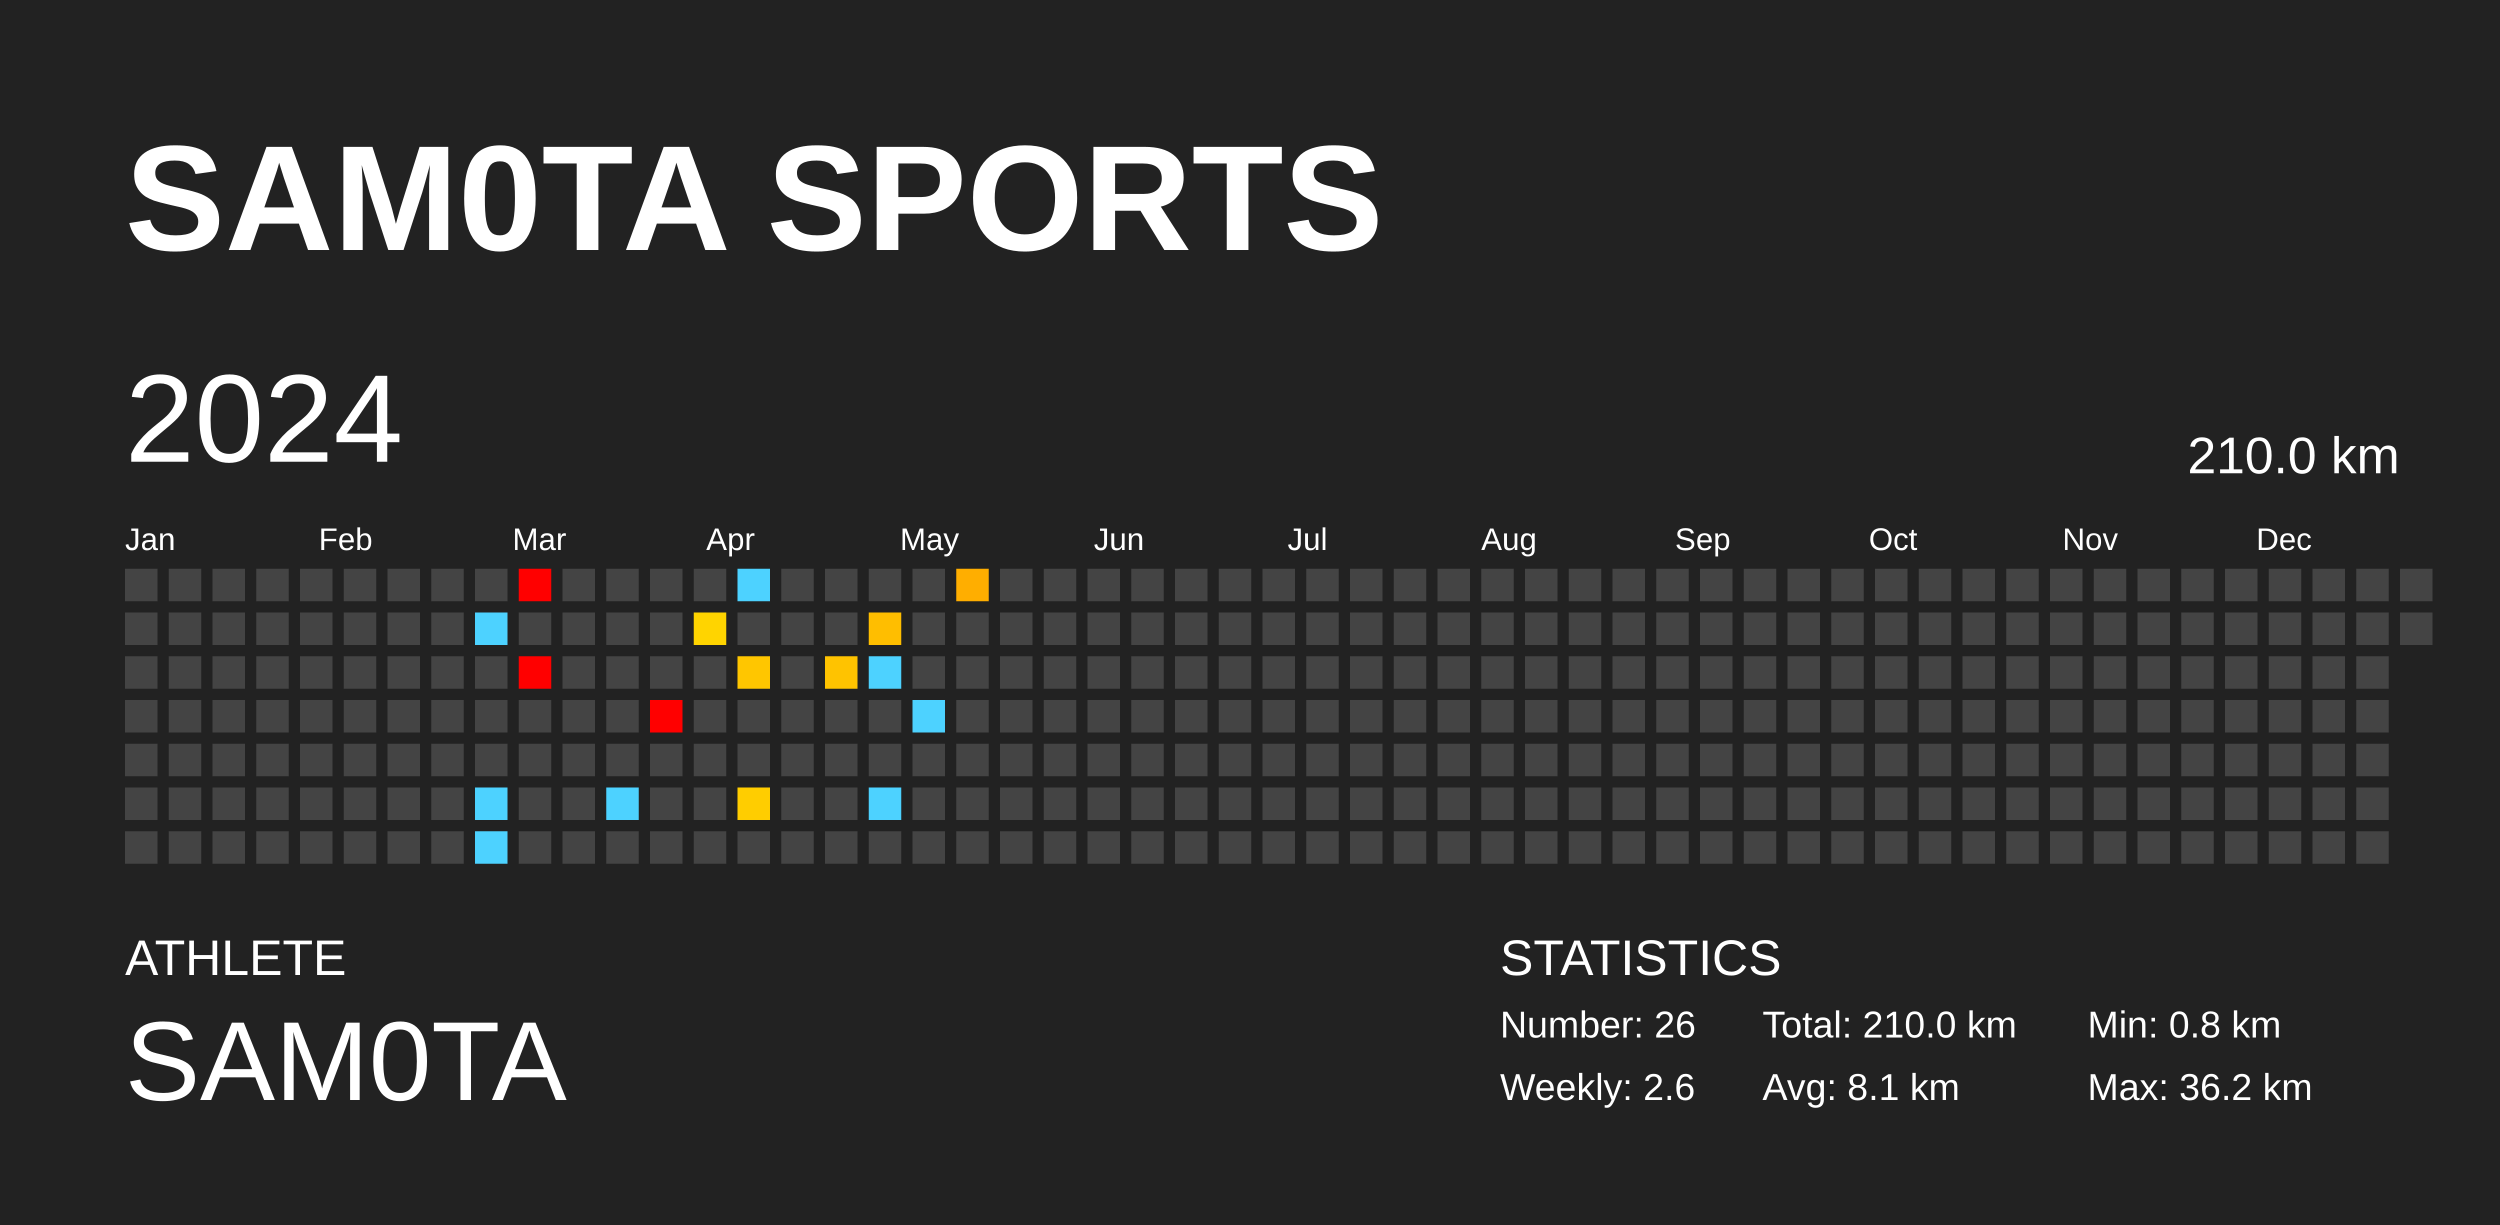
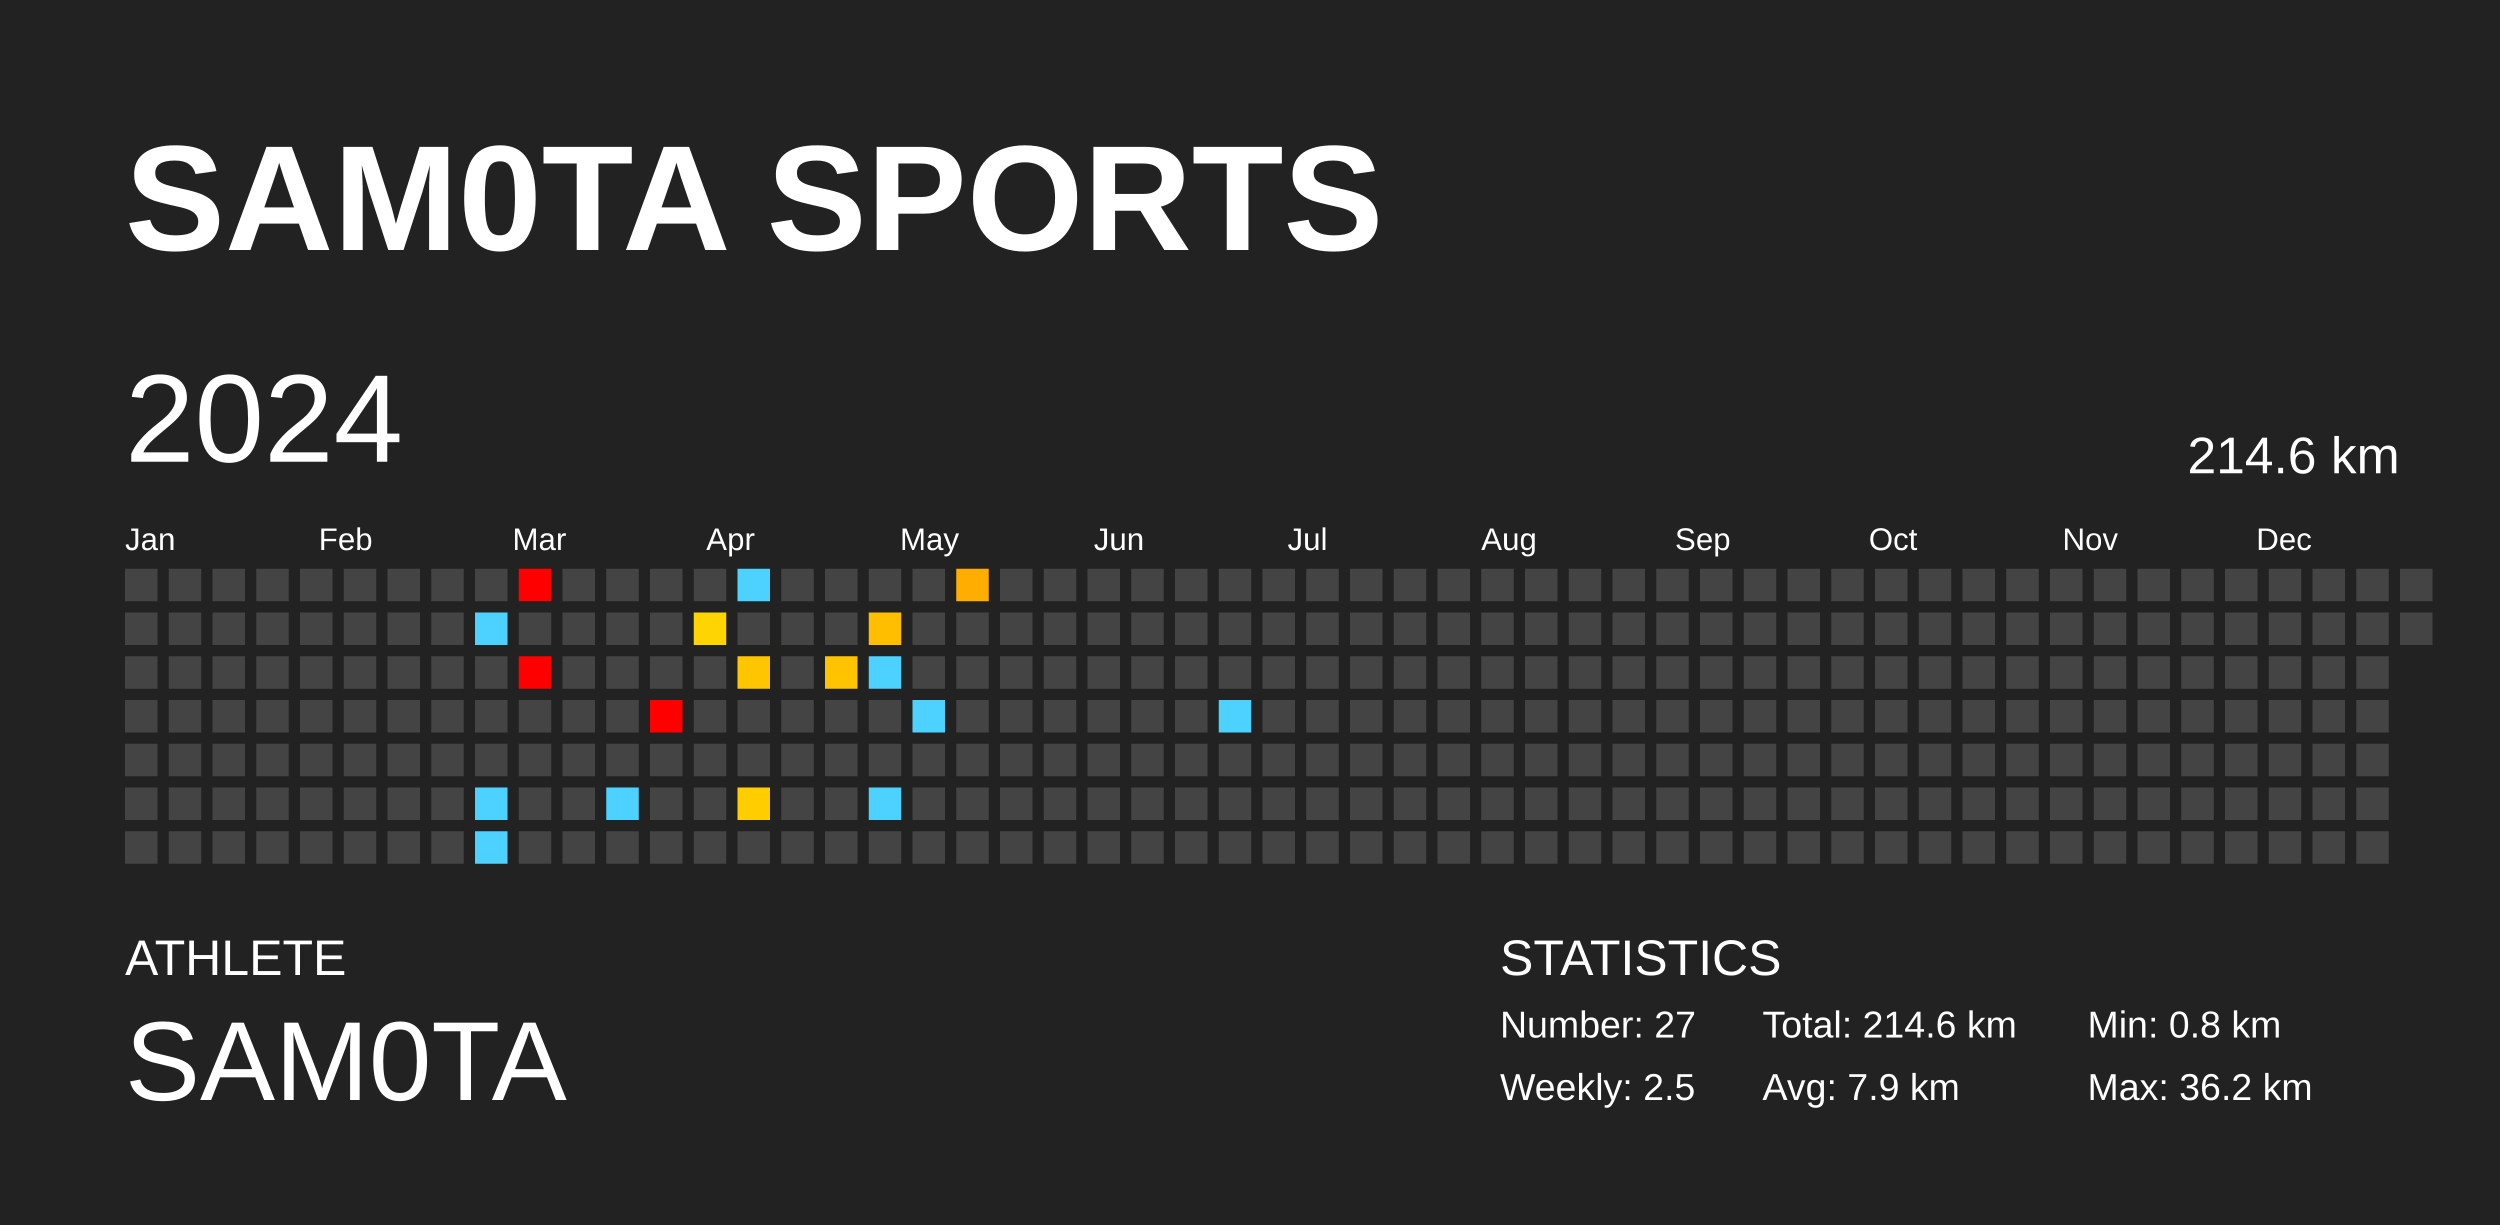
<svg xmlns="http://www.w3.org/2000/svg" baseProfile="full" height="98mm" version="1.1" viewBox="0,0,200,98" width="200mm">
  <defs />
  <rect fill="#222222" height="98" width="200" x="0" y="0" />
  <text fill="#FFFFFF" style="font-size:12px; font-family:Arial; font-weight:bold;" x="10" y="20">SAM0TA SPORTS</text>
  <text fill="#FFFFFF" style="font-size:4px; font-family:Arial" x="10" y="78">ATHLETE</text>
  <text fill="#FFFFFF" style="font-size:9px; font-family:Arial" x="10" y="88">SAM0TA</text>
  <text fill="#FFFFFF" style="font-size:4px; font-family:Arial" x="120" y="78">STATISTICS</text>
-   <text fill="#FFFFFF" style="font-size:3px; font-family:Arial" x="120" y="83">Number: 26</text>
-   <text fill="#FFFFFF" style="font-size:3px; font-family:Arial" x="120" y="88">Weekly: 2.6</text>
-   <text fill="#FFFFFF" style="font-size:3px; font-family:Arial" x="141" y="83">Total: 210.0 km</text>
-   <text fill="#FFFFFF" style="font-size:3px; font-family:Arial" x="141" y="88">Avg: 8.1 km</text>
+   <text fill="#FFFFFF" style="font-size:3px; font-family:Arial" x="120" y="83">Number: 27</text>
+   <text fill="#FFFFFF" style="font-size:3px; font-family:Arial" x="120" y="88">Weekly: 2.5</text>
+   <text fill="#FFFFFF" style="font-size:3px; font-family:Arial" x="141" y="83">Total: 214.6 km</text>
+   <text fill="#FFFFFF" style="font-size:3px; font-family:Arial" x="141" y="88">Avg: 7.9 km</text>
  <text fill="#FFFFFF" style="font-size:3px; font-family:Arial" x="167" y="83">Min: 0.8 km</text>
  <text fill="#FFFFFF" style="font-size:3px; font-family:Arial" x="167" y="88">Max: 36.2 km</text>
  <text dominant-baseline="hanging" fill="#FFFFFF" style="font-size:10.0px; font-family:Arial;" x="10" y="30">2024</text>
-   <text dominant-baseline="hanging" fill="#FFFFFF" style="font-size:4.125px; font-family:Arial;" x="175" y="35">210.0 km</text>
+   <text dominant-baseline="hanging" fill="#FFFFFF" style="font-size:4.125px; font-family:Arial;" x="175" y="35">214.6 km</text>
  <text fill="#FFFFFF" style="font-size:2.5px; font-family:Arial" x="10.0" y="44">Jan</text>
  <text fill="#FFFFFF" style="font-size:2.5px; font-family:Arial" x="25.5" y="44">Feb</text>
  <text fill="#FFFFFF" style="font-size:2.5px; font-family:Arial" x="41.0" y="44">Mar</text>
  <text fill="#FFFFFF" style="font-size:2.5px; font-family:Arial" x="56.5" y="44">Apr</text>
  <text fill="#FFFFFF" style="font-size:2.5px; font-family:Arial" x="72.0" y="44">May</text>
  <text fill="#FFFFFF" style="font-size:2.5px; font-family:Arial" x="87.5" y="44">Jun</text>
  <text fill="#FFFFFF" style="font-size:2.5px; font-family:Arial" x="103.0" y="44">Jul</text>
  <text fill="#FFFFFF" style="font-size:2.5px; font-family:Arial" x="118.5" y="44">Aug</text>
  <text fill="#FFFFFF" style="font-size:2.5px; font-family:Arial" x="134.0" y="44">Sep</text>
  <text fill="#FFFFFF" style="font-size:2.5px; font-family:Arial" x="149.5" y="44">Oct</text>
  <text fill="#FFFFFF" style="font-size:2.5px; font-family:Arial" x="165.0" y="44">Nov</text>
  <text fill="#FFFFFF" style="font-size:2.5px; font-family:Arial" x="180.5" y="44">Dec</text>
  <rect fill="#444444" height="2.6" width="2.6" x="10.0" y="45.5" />
  <rect fill="#444444" height="2.6" width="2.6" x="10.0" y="49.0" />
  <rect fill="#444444" height="2.6" width="2.6" x="10.0" y="52.5" />
  <rect fill="#444444" height="2.6" width="2.6" x="10.0" y="56.0" />
  <rect fill="#444444" height="2.6" width="2.6" x="10.0" y="59.5" />
  <rect fill="#444444" height="2.6" width="2.6" x="10.0" y="63.0" />
  <rect fill="#444444" height="2.6" width="2.6" x="10.0" y="66.5" />
  <rect fill="#444444" height="2.6" width="2.6" x="13.5" y="45.5" />
  <rect fill="#444444" height="2.6" width="2.6" x="13.5" y="49.0" />
  <rect fill="#444444" height="2.6" width="2.6" x="13.5" y="52.5" />
  <rect fill="#444444" height="2.6" width="2.6" x="13.5" y="56.0" />
  <rect fill="#444444" height="2.6" width="2.6" x="13.5" y="59.5" />
  <rect fill="#444444" height="2.6" width="2.6" x="13.5" y="63.0" />
  <rect fill="#444444" height="2.6" width="2.6" x="13.5" y="66.5" />
  <rect fill="#444444" height="2.6" width="2.6" x="17.0" y="45.5" />
  <rect fill="#444444" height="2.6" width="2.6" x="17.0" y="49.0" />
  <rect fill="#444444" height="2.6" width="2.6" x="17.0" y="52.5" />
  <rect fill="#444444" height="2.6" width="2.6" x="17.0" y="56.0" />
  <rect fill="#444444" height="2.6" width="2.6" x="17.0" y="59.5" />
  <rect fill="#444444" height="2.6" width="2.6" x="17.0" y="63.0" />
  <rect fill="#444444" height="2.6" width="2.6" x="17.0" y="66.5" />
  <rect fill="#444444" height="2.6" width="2.6" x="20.5" y="45.5" />
  <rect fill="#444444" height="2.6" width="2.6" x="20.5" y="49.0" />
  <rect fill="#444444" height="2.6" width="2.6" x="20.5" y="52.5" />
  <rect fill="#444444" height="2.6" width="2.6" x="20.5" y="56.0" />
  <rect fill="#444444" height="2.6" width="2.6" x="20.5" y="59.5" />
  <rect fill="#444444" height="2.6" width="2.6" x="20.5" y="63.0" />
  <rect fill="#444444" height="2.6" width="2.6" x="20.5" y="66.5" />
  <rect fill="#444444" height="2.6" width="2.6" x="24.0" y="45.5" />
  <rect fill="#444444" height="2.6" width="2.6" x="24.0" y="49.0" />
  <rect fill="#444444" height="2.6" width="2.6" x="24.0" y="52.5" />
  <rect fill="#444444" height="2.6" width="2.6" x="24.0" y="56.0" />
  <rect fill="#444444" height="2.6" width="2.6" x="24.0" y="59.5" />
  <rect fill="#444444" height="2.6" width="2.6" x="24.0" y="63.0" />
  <rect fill="#444444" height="2.6" width="2.6" x="24.0" y="66.5" />
  <rect fill="#444444" height="2.6" width="2.6" x="27.5" y="45.5" />
  <rect fill="#444444" height="2.6" width="2.6" x="27.5" y="49.0" />
  <rect fill="#444444" height="2.6" width="2.6" x="27.5" y="52.5" />
  <rect fill="#444444" height="2.6" width="2.6" x="27.5" y="56.0" />
  <rect fill="#444444" height="2.6" width="2.6" x="27.5" y="59.5" />
  <rect fill="#444444" height="2.6" width="2.6" x="27.5" y="63.0" />
  <rect fill="#444444" height="2.6" width="2.6" x="27.5" y="66.5" />
  <rect fill="#444444" height="2.6" width="2.6" x="31.0" y="45.5" />
  <rect fill="#444444" height="2.6" width="2.6" x="31.0" y="49.0" />
  <rect fill="#444444" height="2.6" width="2.6" x="31.0" y="52.5" />
  <rect fill="#444444" height="2.6" width="2.6" x="31.0" y="56.0" />
  <rect fill="#444444" height="2.6" width="2.6" x="31.0" y="59.5" />
  <rect fill="#444444" height="2.6" width="2.6" x="31.0" y="63.0" />
  <rect fill="#444444" height="2.6" width="2.6" x="31.0" y="66.5" />
  <rect fill="#444444" height="2.6" width="2.6" x="34.5" y="45.5" />
  <rect fill="#444444" height="2.6" width="2.6" x="34.5" y="49.0" />
  <rect fill="#444444" height="2.6" width="2.6" x="34.5" y="52.5" />
  <rect fill="#444444" height="2.6" width="2.6" x="34.5" y="56.0" />
  <rect fill="#444444" height="2.6" width="2.6" x="34.5" y="59.5" />
  <rect fill="#444444" height="2.6" width="2.6" x="34.5" y="63.0" />
  <rect fill="#444444" height="2.6" width="2.6" x="34.5" y="66.5" />
  <rect fill="#444444" height="2.6" width="2.6" x="38.0" y="45.5" />
  <rect fill="#4dd2ff" height="2.6" width="2.6" x="38.0" y="49.0" />
  <rect fill="#444444" height="2.6" width="2.6" x="38.0" y="52.5" />
  <rect fill="#444444" height="2.6" width="2.6" x="38.0" y="56.0" />
  <rect fill="#444444" height="2.6" width="2.6" x="38.0" y="59.5" />
  <rect fill="#4dd2ff" height="2.6" width="2.6" x="38.0" y="63.0" />
  <rect fill="#4dd2ff" height="2.6" width="2.6" x="38.0" y="66.5" />
  <rect fill="red" height="2.6" width="2.6" x="41.5" y="45.5" />
  <rect fill="#444444" height="2.6" width="2.6" x="41.5" y="49.0" />
  <rect fill="red" height="2.6" width="2.6" x="41.5" y="52.5" />
  <rect fill="#444444" height="2.6" width="2.6" x="41.5" y="56.0" />
  <rect fill="#444444" height="2.6" width="2.6" x="41.5" y="59.5" />
  <rect fill="#444444" height="2.6" width="2.6" x="41.5" y="63.0" />
  <rect fill="#444444" height="2.6" width="2.6" x="41.5" y="66.5" />
  <rect fill="#444444" height="2.6" width="2.6" x="45.0" y="45.5" />
  <rect fill="#444444" height="2.6" width="2.6" x="45.0" y="49.0" />
  <rect fill="#444444" height="2.6" width="2.6" x="45.0" y="52.5" />
  <rect fill="#444444" height="2.6" width="2.6" x="45.0" y="56.0" />
  <rect fill="#444444" height="2.6" width="2.6" x="45.0" y="59.5" />
  <rect fill="#444444" height="2.6" width="2.6" x="45.0" y="63.0" />
  <rect fill="#444444" height="2.6" width="2.6" x="45.0" y="66.5" />
  <rect fill="#444444" height="2.6" width="2.6" x="48.5" y="45.5" />
  <rect fill="#444444" height="2.6" width="2.6" x="48.5" y="49.0" />
  <rect fill="#444444" height="2.6" width="2.6" x="48.5" y="52.5" />
  <rect fill="#444444" height="2.6" width="2.6" x="48.5" y="56.0" />
  <rect fill="#444444" height="2.6" width="2.6" x="48.5" y="59.5" />
  <rect fill="#4dd2ff" height="2.6" width="2.6" x="48.5" y="63.0" />
  <rect fill="#444444" height="2.6" width="2.6" x="48.5" y="66.5" />
  <rect fill="#444444" height="2.6" width="2.6" x="52.0" y="45.5" />
  <rect fill="#444444" height="2.6" width="2.6" x="52.0" y="49.0" />
  <rect fill="#444444" height="2.6" width="2.6" x="52.0" y="52.5" />
  <rect fill="red" height="2.6" width="2.6" x="52.0" y="56.0" />
  <rect fill="#444444" height="2.6" width="2.6" x="52.0" y="59.5" />
  <rect fill="#444444" height="2.6" width="2.6" x="52.0" y="63.0" />
  <rect fill="#444444" height="2.6" width="2.6" x="52.0" y="66.5" />
  <rect fill="#444444" height="2.6" width="2.6" x="55.5" y="45.5" />
  <rect fill="#ffd400" height="2.6" width="2.6" x="55.5" y="49.0" />
  <rect fill="#444444" height="2.6" width="2.6" x="55.5" y="52.5" />
  <rect fill="#444444" height="2.6" width="2.6" x="55.5" y="56.0" />
  <rect fill="#444444" height="2.6" width="2.6" x="55.5" y="59.5" />
  <rect fill="#444444" height="2.6" width="2.6" x="55.5" y="63.0" />
  <rect fill="#444444" height="2.6" width="2.6" x="55.5" y="66.5" />
  <rect fill="#4dd2ff" height="2.6" width="2.6" x="59.0" y="45.5" />
  <rect fill="#444444" height="2.6" width="2.6" x="59.0" y="49.0" />
  <rect fill="#ffc600" height="2.6" width="2.6" x="59.0" y="52.5" />
  <rect fill="#444444" height="2.6" width="2.6" x="59.0" y="56.0" />
  <rect fill="#444444" height="2.6" width="2.6" x="59.0" y="59.5" />
  <rect fill="#ffcd00" height="2.6" width="2.6" x="59.0" y="63.0" />
  <rect fill="#444444" height="2.6" width="2.6" x="59.0" y="66.5" />
  <rect fill="#444444" height="2.6" width="2.6" x="62.5" y="45.5" />
  <rect fill="#444444" height="2.6" width="2.6" x="62.5" y="49.0" />
  <rect fill="#444444" height="2.6" width="2.6" x="62.5" y="52.5" />
  <rect fill="#444444" height="2.6" width="2.6" x="62.5" y="56.0" />
  <rect fill="#444444" height="2.6" width="2.6" x="62.5" y="59.5" />
  <rect fill="#444444" height="2.6" width="2.6" x="62.5" y="63.0" />
  <rect fill="#444444" height="2.6" width="2.6" x="62.5" y="66.5" />
  <rect fill="#444444" height="2.6" width="2.6" x="66.0" y="45.5" />
  <rect fill="#444444" height="2.6" width="2.6" x="66.0" y="49.0" />
  <rect fill="#ffc300" height="2.6" width="2.6" x="66.0" y="52.5" />
  <rect fill="#444444" height="2.6" width="2.6" x="66.0" y="56.0" />
  <rect fill="#444444" height="2.6" width="2.6" x="66.0" y="59.5" />
  <rect fill="#444444" height="2.6" width="2.6" x="66.0" y="63.0" />
  <rect fill="#444444" height="2.6" width="2.6" x="66.0" y="66.5" />
  <rect fill="#444444" height="2.6" width="2.6" x="69.5" y="45.5" />
  <rect fill="#ffbe00" height="2.6" width="2.6" x="69.5" y="49.0" />
  <rect fill="#4dd2ff" height="2.6" width="2.6" x="69.5" y="52.5" />
  <rect fill="#444444" height="2.6" width="2.6" x="69.5" y="56.0" />
  <rect fill="#444444" height="2.6" width="2.6" x="69.5" y="59.5" />
  <rect fill="#4dd2ff" height="2.6" width="2.6" x="69.5" y="63.0" />
  <rect fill="#444444" height="2.6" width="2.6" x="69.5" y="66.5" />
  <rect fill="#444444" height="2.6" width="2.6" x="73.0" y="45.5" />
  <rect fill="#444444" height="2.6" width="2.6" x="73.0" y="49.0" />
  <rect fill="#444444" height="2.6" width="2.6" x="73.0" y="52.5" />
  <rect fill="#4dd2ff" height="2.6" width="2.6" x="73.0" y="56.0" />
  <rect fill="#444444" height="2.6" width="2.6" x="73.0" y="59.5" />
  <rect fill="#444444" height="2.6" width="2.6" x="73.0" y="63.0" />
  <rect fill="#444444" height="2.6" width="2.6" x="73.0" y="66.5" />
  <rect fill="#ffae00" height="2.6" width="2.6" x="76.5" y="45.5" />
  <rect fill="#444444" height="2.6" width="2.6" x="76.5" y="49.0" />
  <rect fill="#444444" height="2.6" width="2.6" x="76.5" y="52.5" />
  <rect fill="#444444" height="2.6" width="2.6" x="76.5" y="56.0" />
  <rect fill="#444444" height="2.6" width="2.6" x="76.5" y="59.5" />
  <rect fill="#444444" height="2.6" width="2.6" x="76.5" y="63.0" />
  <rect fill="#444444" height="2.6" width="2.6" x="76.5" y="66.5" />
  <rect fill="#444444" height="2.6" width="2.6" x="80.0" y="45.5" />
  <rect fill="#444444" height="2.6" width="2.6" x="80.0" y="49.0" />
  <rect fill="#444444" height="2.6" width="2.6" x="80.0" y="52.5" />
  <rect fill="#444444" height="2.6" width="2.6" x="80.0" y="56.0" />
  <rect fill="#444444" height="2.6" width="2.6" x="80.0" y="59.5" />
  <rect fill="#444444" height="2.6" width="2.6" x="80.0" y="63.0" />
  <rect fill="#444444" height="2.6" width="2.6" x="80.0" y="66.5" />
  <rect fill="#444444" height="2.6" width="2.6" x="83.5" y="45.5" />
  <rect fill="#444444" height="2.6" width="2.6" x="83.5" y="49.0" />
  <rect fill="#444444" height="2.6" width="2.6" x="83.5" y="52.5" />
  <rect fill="#444444" height="2.6" width="2.6" x="83.5" y="56.0" />
  <rect fill="#444444" height="2.6" width="2.6" x="83.5" y="59.5" />
  <rect fill="#444444" height="2.6" width="2.6" x="83.5" y="63.0" />
  <rect fill="#444444" height="2.6" width="2.6" x="83.5" y="66.5" />
  <rect fill="#444444" height="2.6" width="2.6" x="87.0" y="45.5" />
  <rect fill="#444444" height="2.6" width="2.6" x="87.0" y="49.0" />
  <rect fill="#444444" height="2.6" width="2.6" x="87.0" y="52.5" />
  <rect fill="#444444" height="2.6" width="2.6" x="87.0" y="56.0" />
  <rect fill="#444444" height="2.6" width="2.6" x="87.0" y="59.5" />
  <rect fill="#444444" height="2.6" width="2.6" x="87.0" y="63.0" />
  <rect fill="#444444" height="2.6" width="2.6" x="87.0" y="66.5" />
  <rect fill="#444444" height="2.6" width="2.6" x="90.5" y="45.5" />
  <rect fill="#444444" height="2.6" width="2.6" x="90.5" y="49.0" />
  <rect fill="#444444" height="2.6" width="2.6" x="90.5" y="52.5" />
  <rect fill="#444444" height="2.6" width="2.6" x="90.5" y="56.0" />
  <rect fill="#444444" height="2.6" width="2.6" x="90.5" y="59.5" />
  <rect fill="#444444" height="2.6" width="2.6" x="90.5" y="63.0" />
  <rect fill="#444444" height="2.6" width="2.6" x="90.5" y="66.5" />
  <rect fill="#444444" height="2.6" width="2.6" x="94.0" y="45.5" />
  <rect fill="#444444" height="2.6" width="2.6" x="94.0" y="49.0" />
  <rect fill="#444444" height="2.6" width="2.6" x="94.0" y="52.5" />
  <rect fill="#444444" height="2.6" width="2.6" x="94.0" y="56.0" />
  <rect fill="#444444" height="2.6" width="2.6" x="94.0" y="59.5" />
  <rect fill="#444444" height="2.6" width="2.6" x="94.0" y="63.0" />
  <rect fill="#444444" height="2.6" width="2.6" x="94.0" y="66.5" />
  <rect fill="#444444" height="2.6" width="2.6" x="97.5" y="45.5" />
  <rect fill="#444444" height="2.6" width="2.6" x="97.5" y="49.0" />
  <rect fill="#444444" height="2.6" width="2.6" x="97.5" y="52.5" />
-   <rect fill="#444444" height="2.6" width="2.6" x="97.5" y="56.0" />
+   <rect fill="#4dd2ff" height="2.6" width="2.6" x="97.5" y="56.0" />
  <rect fill="#444444" height="2.6" width="2.6" x="97.5" y="59.5" />
  <rect fill="#444444" height="2.6" width="2.6" x="97.5" y="63.0" />
  <rect fill="#444444" height="2.6" width="2.6" x="97.5" y="66.5" />
  <rect fill="#444444" height="2.6" width="2.6" x="101.0" y="45.5" />
  <rect fill="#444444" height="2.6" width="2.6" x="101.0" y="49.0" />
  <rect fill="#444444" height="2.6" width="2.6" x="101.0" y="52.5" />
  <rect fill="#444444" height="2.6" width="2.6" x="101.0" y="56.0" />
  <rect fill="#444444" height="2.6" width="2.6" x="101.0" y="59.5" />
  <rect fill="#444444" height="2.6" width="2.6" x="101.0" y="63.0" />
  <rect fill="#444444" height="2.6" width="2.6" x="101.0" y="66.5" />
  <rect fill="#444444" height="2.6" width="2.6" x="104.5" y="45.5" />
  <rect fill="#444444" height="2.6" width="2.6" x="104.5" y="49.0" />
  <rect fill="#444444" height="2.6" width="2.6" x="104.5" y="52.5" />
  <rect fill="#444444" height="2.6" width="2.6" x="104.5" y="56.0" />
  <rect fill="#444444" height="2.6" width="2.6" x="104.5" y="59.5" />
  <rect fill="#444444" height="2.6" width="2.6" x="104.5" y="63.0" />
  <rect fill="#444444" height="2.6" width="2.6" x="104.5" y="66.5" />
  <rect fill="#444444" height="2.6" width="2.6" x="108.0" y="45.5" />
  <rect fill="#444444" height="2.6" width="2.6" x="108.0" y="49.0" />
  <rect fill="#444444" height="2.6" width="2.6" x="108.0" y="52.5" />
  <rect fill="#444444" height="2.6" width="2.6" x="108.0" y="56.0" />
  <rect fill="#444444" height="2.6" width="2.6" x="108.0" y="59.5" />
  <rect fill="#444444" height="2.6" width="2.6" x="108.0" y="63.0" />
  <rect fill="#444444" height="2.6" width="2.6" x="108.0" y="66.5" />
  <rect fill="#444444" height="2.6" width="2.6" x="111.5" y="45.5" />
  <rect fill="#444444" height="2.6" width="2.6" x="111.5" y="49.0" />
  <rect fill="#444444" height="2.6" width="2.6" x="111.5" y="52.5" />
  <rect fill="#444444" height="2.6" width="2.6" x="111.5" y="56.0" />
  <rect fill="#444444" height="2.6" width="2.6" x="111.5" y="59.5" />
  <rect fill="#444444" height="2.6" width="2.6" x="111.5" y="63.0" />
  <rect fill="#444444" height="2.6" width="2.6" x="111.5" y="66.5" />
  <rect fill="#444444" height="2.6" width="2.6" x="115.0" y="45.5" />
  <rect fill="#444444" height="2.6" width="2.6" x="115.0" y="49.0" />
  <rect fill="#444444" height="2.6" width="2.6" x="115.0" y="52.5" />
  <rect fill="#444444" height="2.6" width="2.6" x="115.0" y="56.0" />
  <rect fill="#444444" height="2.6" width="2.6" x="115.0" y="59.5" />
  <rect fill="#444444" height="2.6" width="2.6" x="115.0" y="63.0" />
  <rect fill="#444444" height="2.6" width="2.6" x="115.0" y="66.5" />
  <rect fill="#444444" height="2.6" width="2.6" x="118.5" y="45.5" />
  <rect fill="#444444" height="2.6" width="2.6" x="118.5" y="49.0" />
  <rect fill="#444444" height="2.6" width="2.6" x="118.5" y="52.5" />
  <rect fill="#444444" height="2.6" width="2.6" x="118.5" y="56.0" />
  <rect fill="#444444" height="2.6" width="2.6" x="118.5" y="59.5" />
  <rect fill="#444444" height="2.6" width="2.6" x="118.5" y="63.0" />
  <rect fill="#444444" height="2.6" width="2.6" x="118.5" y="66.5" />
  <rect fill="#444444" height="2.6" width="2.6" x="122.0" y="45.5" />
  <rect fill="#444444" height="2.6" width="2.6" x="122.0" y="49.0" />
  <rect fill="#444444" height="2.6" width="2.6" x="122.0" y="52.5" />
  <rect fill="#444444" height="2.6" width="2.6" x="122.0" y="56.0" />
  <rect fill="#444444" height="2.6" width="2.6" x="122.0" y="59.5" />
  <rect fill="#444444" height="2.6" width="2.6" x="122.0" y="63.0" />
  <rect fill="#444444" height="2.6" width="2.6" x="122.0" y="66.5" />
  <rect fill="#444444" height="2.6" width="2.6" x="125.5" y="45.5" />
  <rect fill="#444444" height="2.6" width="2.6" x="125.5" y="49.0" />
  <rect fill="#444444" height="2.6" width="2.6" x="125.5" y="52.5" />
  <rect fill="#444444" height="2.6" width="2.6" x="125.5" y="56.0" />
  <rect fill="#444444" height="2.6" width="2.6" x="125.5" y="59.5" />
  <rect fill="#444444" height="2.6" width="2.6" x="125.5" y="63.0" />
  <rect fill="#444444" height="2.6" width="2.6" x="125.5" y="66.5" />
  <rect fill="#444444" height="2.6" width="2.6" x="129.0" y="45.5" />
  <rect fill="#444444" height="2.6" width="2.6" x="129.0" y="49.0" />
  <rect fill="#444444" height="2.6" width="2.6" x="129.0" y="52.5" />
  <rect fill="#444444" height="2.6" width="2.6" x="129.0" y="56.0" />
  <rect fill="#444444" height="2.6" width="2.6" x="129.0" y="59.5" />
  <rect fill="#444444" height="2.6" width="2.6" x="129.0" y="63.0" />
  <rect fill="#444444" height="2.6" width="2.6" x="129.0" y="66.5" />
  <rect fill="#444444" height="2.6" width="2.6" x="132.5" y="45.5" />
  <rect fill="#444444" height="2.6" width="2.6" x="132.5" y="49.0" />
  <rect fill="#444444" height="2.6" width="2.6" x="132.5" y="52.5" />
  <rect fill="#444444" height="2.6" width="2.6" x="132.5" y="56.0" />
  <rect fill="#444444" height="2.6" width="2.6" x="132.5" y="59.5" />
  <rect fill="#444444" height="2.6" width="2.6" x="132.5" y="63.0" />
  <rect fill="#444444" height="2.6" width="2.6" x="132.5" y="66.5" />
  <rect fill="#444444" height="2.6" width="2.6" x="136.0" y="45.5" />
  <rect fill="#444444" height="2.6" width="2.6" x="136.0" y="49.0" />
  <rect fill="#444444" height="2.6" width="2.6" x="136.0" y="52.5" />
  <rect fill="#444444" height="2.6" width="2.6" x="136.0" y="56.0" />
  <rect fill="#444444" height="2.6" width="2.6" x="136.0" y="59.5" />
  <rect fill="#444444" height="2.6" width="2.6" x="136.0" y="63.0" />
  <rect fill="#444444" height="2.6" width="2.6" x="136.0" y="66.5" />
  <rect fill="#444444" height="2.6" width="2.6" x="139.5" y="45.5" />
  <rect fill="#444444" height="2.6" width="2.6" x="139.5" y="49.0" />
  <rect fill="#444444" height="2.6" width="2.6" x="139.5" y="52.5" />
  <rect fill="#444444" height="2.6" width="2.6" x="139.5" y="56.0" />
  <rect fill="#444444" height="2.6" width="2.6" x="139.5" y="59.5" />
  <rect fill="#444444" height="2.6" width="2.6" x="139.5" y="63.0" />
  <rect fill="#444444" height="2.6" width="2.6" x="139.5" y="66.5" />
  <rect fill="#444444" height="2.6" width="2.6" x="143.0" y="45.5" />
  <rect fill="#444444" height="2.6" width="2.6" x="143.0" y="49.0" />
  <rect fill="#444444" height="2.6" width="2.6" x="143.0" y="52.5" />
  <rect fill="#444444" height="2.6" width="2.6" x="143.0" y="56.0" />
  <rect fill="#444444" height="2.6" width="2.6" x="143.0" y="59.5" />
  <rect fill="#444444" height="2.6" width="2.6" x="143.0" y="63.0" />
  <rect fill="#444444" height="2.6" width="2.6" x="143.0" y="66.5" />
  <rect fill="#444444" height="2.6" width="2.6" x="146.5" y="45.5" />
  <rect fill="#444444" height="2.6" width="2.6" x="146.5" y="49.0" />
  <rect fill="#444444" height="2.6" width="2.6" x="146.5" y="52.5" />
  <rect fill="#444444" height="2.6" width="2.6" x="146.5" y="56.0" />
  <rect fill="#444444" height="2.6" width="2.6" x="146.5" y="59.5" />
  <rect fill="#444444" height="2.6" width="2.6" x="146.5" y="63.0" />
  <rect fill="#444444" height="2.6" width="2.6" x="146.5" y="66.5" />
  <rect fill="#444444" height="2.6" width="2.6" x="150.0" y="45.5" />
  <rect fill="#444444" height="2.6" width="2.6" x="150.0" y="49.0" />
  <rect fill="#444444" height="2.6" width="2.6" x="150.0" y="52.5" />
  <rect fill="#444444" height="2.6" width="2.6" x="150.0" y="56.0" />
  <rect fill="#444444" height="2.6" width="2.6" x="150.0" y="59.5" />
  <rect fill="#444444" height="2.6" width="2.6" x="150.0" y="63.0" />
  <rect fill="#444444" height="2.6" width="2.6" x="150.0" y="66.5" />
  <rect fill="#444444" height="2.6" width="2.6" x="153.5" y="45.5" />
  <rect fill="#444444" height="2.6" width="2.6" x="153.5" y="49.0" />
  <rect fill="#444444" height="2.6" width="2.6" x="153.5" y="52.5" />
  <rect fill="#444444" height="2.6" width="2.6" x="153.5" y="56.0" />
  <rect fill="#444444" height="2.6" width="2.6" x="153.5" y="59.5" />
  <rect fill="#444444" height="2.6" width="2.6" x="153.5" y="63.0" />
  <rect fill="#444444" height="2.6" width="2.6" x="153.5" y="66.5" />
  <rect fill="#444444" height="2.6" width="2.6" x="157.0" y="45.5" />
  <rect fill="#444444" height="2.6" width="2.6" x="157.0" y="49.0" />
  <rect fill="#444444" height="2.6" width="2.6" x="157.0" y="52.5" />
  <rect fill="#444444" height="2.6" width="2.6" x="157.0" y="56.0" />
  <rect fill="#444444" height="2.6" width="2.6" x="157.0" y="59.5" />
  <rect fill="#444444" height="2.6" width="2.6" x="157.0" y="63.0" />
  <rect fill="#444444" height="2.6" width="2.6" x="157.0" y="66.5" />
  <rect fill="#444444" height="2.6" width="2.6" x="160.5" y="45.5" />
  <rect fill="#444444" height="2.6" width="2.6" x="160.5" y="49.0" />
  <rect fill="#444444" height="2.6" width="2.6" x="160.5" y="52.5" />
  <rect fill="#444444" height="2.6" width="2.6" x="160.5" y="56.0" />
  <rect fill="#444444" height="2.6" width="2.6" x="160.5" y="59.5" />
  <rect fill="#444444" height="2.6" width="2.6" x="160.5" y="63.0" />
  <rect fill="#444444" height="2.6" width="2.6" x="160.5" y="66.5" />
  <rect fill="#444444" height="2.6" width="2.6" x="164.0" y="45.5" />
  <rect fill="#444444" height="2.6" width="2.6" x="164.0" y="49.0" />
  <rect fill="#444444" height="2.6" width="2.6" x="164.0" y="52.5" />
  <rect fill="#444444" height="2.6" width="2.6" x="164.0" y="56.0" />
  <rect fill="#444444" height="2.6" width="2.6" x="164.0" y="59.5" />
  <rect fill="#444444" height="2.6" width="2.6" x="164.0" y="63.0" />
  <rect fill="#444444" height="2.6" width="2.6" x="164.0" y="66.5" />
  <rect fill="#444444" height="2.6" width="2.6" x="167.5" y="45.5" />
  <rect fill="#444444" height="2.6" width="2.6" x="167.5" y="49.0" />
  <rect fill="#444444" height="2.6" width="2.6" x="167.5" y="52.5" />
  <rect fill="#444444" height="2.6" width="2.6" x="167.5" y="56.0" />
  <rect fill="#444444" height="2.6" width="2.6" x="167.5" y="59.5" />
  <rect fill="#444444" height="2.6" width="2.6" x="167.5" y="63.0" />
  <rect fill="#444444" height="2.6" width="2.6" x="167.5" y="66.5" />
  <rect fill="#444444" height="2.6" width="2.6" x="171.0" y="45.5" />
  <rect fill="#444444" height="2.6" width="2.6" x="171.0" y="49.0" />
  <rect fill="#444444" height="2.6" width="2.6" x="171.0" y="52.5" />
  <rect fill="#444444" height="2.6" width="2.6" x="171.0" y="56.0" />
  <rect fill="#444444" height="2.6" width="2.6" x="171.0" y="59.5" />
  <rect fill="#444444" height="2.6" width="2.6" x="171.0" y="63.0" />
  <rect fill="#444444" height="2.6" width="2.6" x="171.0" y="66.5" />
  <rect fill="#444444" height="2.6" width="2.6" x="174.5" y="45.5" />
  <rect fill="#444444" height="2.6" width="2.6" x="174.5" y="49.0" />
  <rect fill="#444444" height="2.6" width="2.6" x="174.5" y="52.5" />
  <rect fill="#444444" height="2.6" width="2.6" x="174.5" y="56.0" />
  <rect fill="#444444" height="2.6" width="2.6" x="174.5" y="59.5" />
  <rect fill="#444444" height="2.6" width="2.6" x="174.5" y="63.0" />
  <rect fill="#444444" height="2.6" width="2.6" x="174.5" y="66.5" />
  <rect fill="#444444" height="2.6" width="2.6" x="178.0" y="45.5" />
  <rect fill="#444444" height="2.6" width="2.6" x="178.0" y="49.0" />
  <rect fill="#444444" height="2.6" width="2.6" x="178.0" y="52.5" />
  <rect fill="#444444" height="2.6" width="2.6" x="178.0" y="56.0" />
  <rect fill="#444444" height="2.6" width="2.6" x="178.0" y="59.5" />
  <rect fill="#444444" height="2.6" width="2.6" x="178.0" y="63.0" />
  <rect fill="#444444" height="2.6" width="2.6" x="178.0" y="66.5" />
  <rect fill="#444444" height="2.6" width="2.6" x="181.5" y="45.5" />
  <rect fill="#444444" height="2.6" width="2.6" x="181.5" y="49.0" />
  <rect fill="#444444" height="2.6" width="2.6" x="181.5" y="52.5" />
  <rect fill="#444444" height="2.6" width="2.6" x="181.5" y="56.0" />
  <rect fill="#444444" height="2.6" width="2.6" x="181.5" y="59.5" />
  <rect fill="#444444" height="2.6" width="2.6" x="181.5" y="63.0" />
  <rect fill="#444444" height="2.6" width="2.6" x="181.5" y="66.5" />
  <rect fill="#444444" height="2.6" width="2.6" x="185.0" y="45.5" />
  <rect fill="#444444" height="2.6" width="2.6" x="185.0" y="49.0" />
  <rect fill="#444444" height="2.6" width="2.6" x="185.0" y="52.5" />
  <rect fill="#444444" height="2.6" width="2.6" x="185.0" y="56.0" />
  <rect fill="#444444" height="2.6" width="2.6" x="185.0" y="59.5" />
  <rect fill="#444444" height="2.6" width="2.6" x="185.0" y="63.0" />
  <rect fill="#444444" height="2.6" width="2.6" x="185.0" y="66.5" />
  <rect fill="#444444" height="2.6" width="2.6" x="188.5" y="45.5" />
  <rect fill="#444444" height="2.6" width="2.6" x="188.5" y="49.0" />
  <rect fill="#444444" height="2.6" width="2.6" x="188.5" y="52.5" />
  <rect fill="#444444" height="2.6" width="2.6" x="188.5" y="56.0" />
  <rect fill="#444444" height="2.6" width="2.6" x="188.5" y="59.5" />
  <rect fill="#444444" height="2.6" width="2.6" x="188.5" y="63.0" />
  <rect fill="#444444" height="2.6" width="2.6" x="188.5" y="66.5" />
  <rect fill="#444444" height="2.6" width="2.6" x="192.0" y="45.5" />
  <rect fill="#444444" height="2.6" width="2.6" x="192.0" y="49.0" />
</svg>
